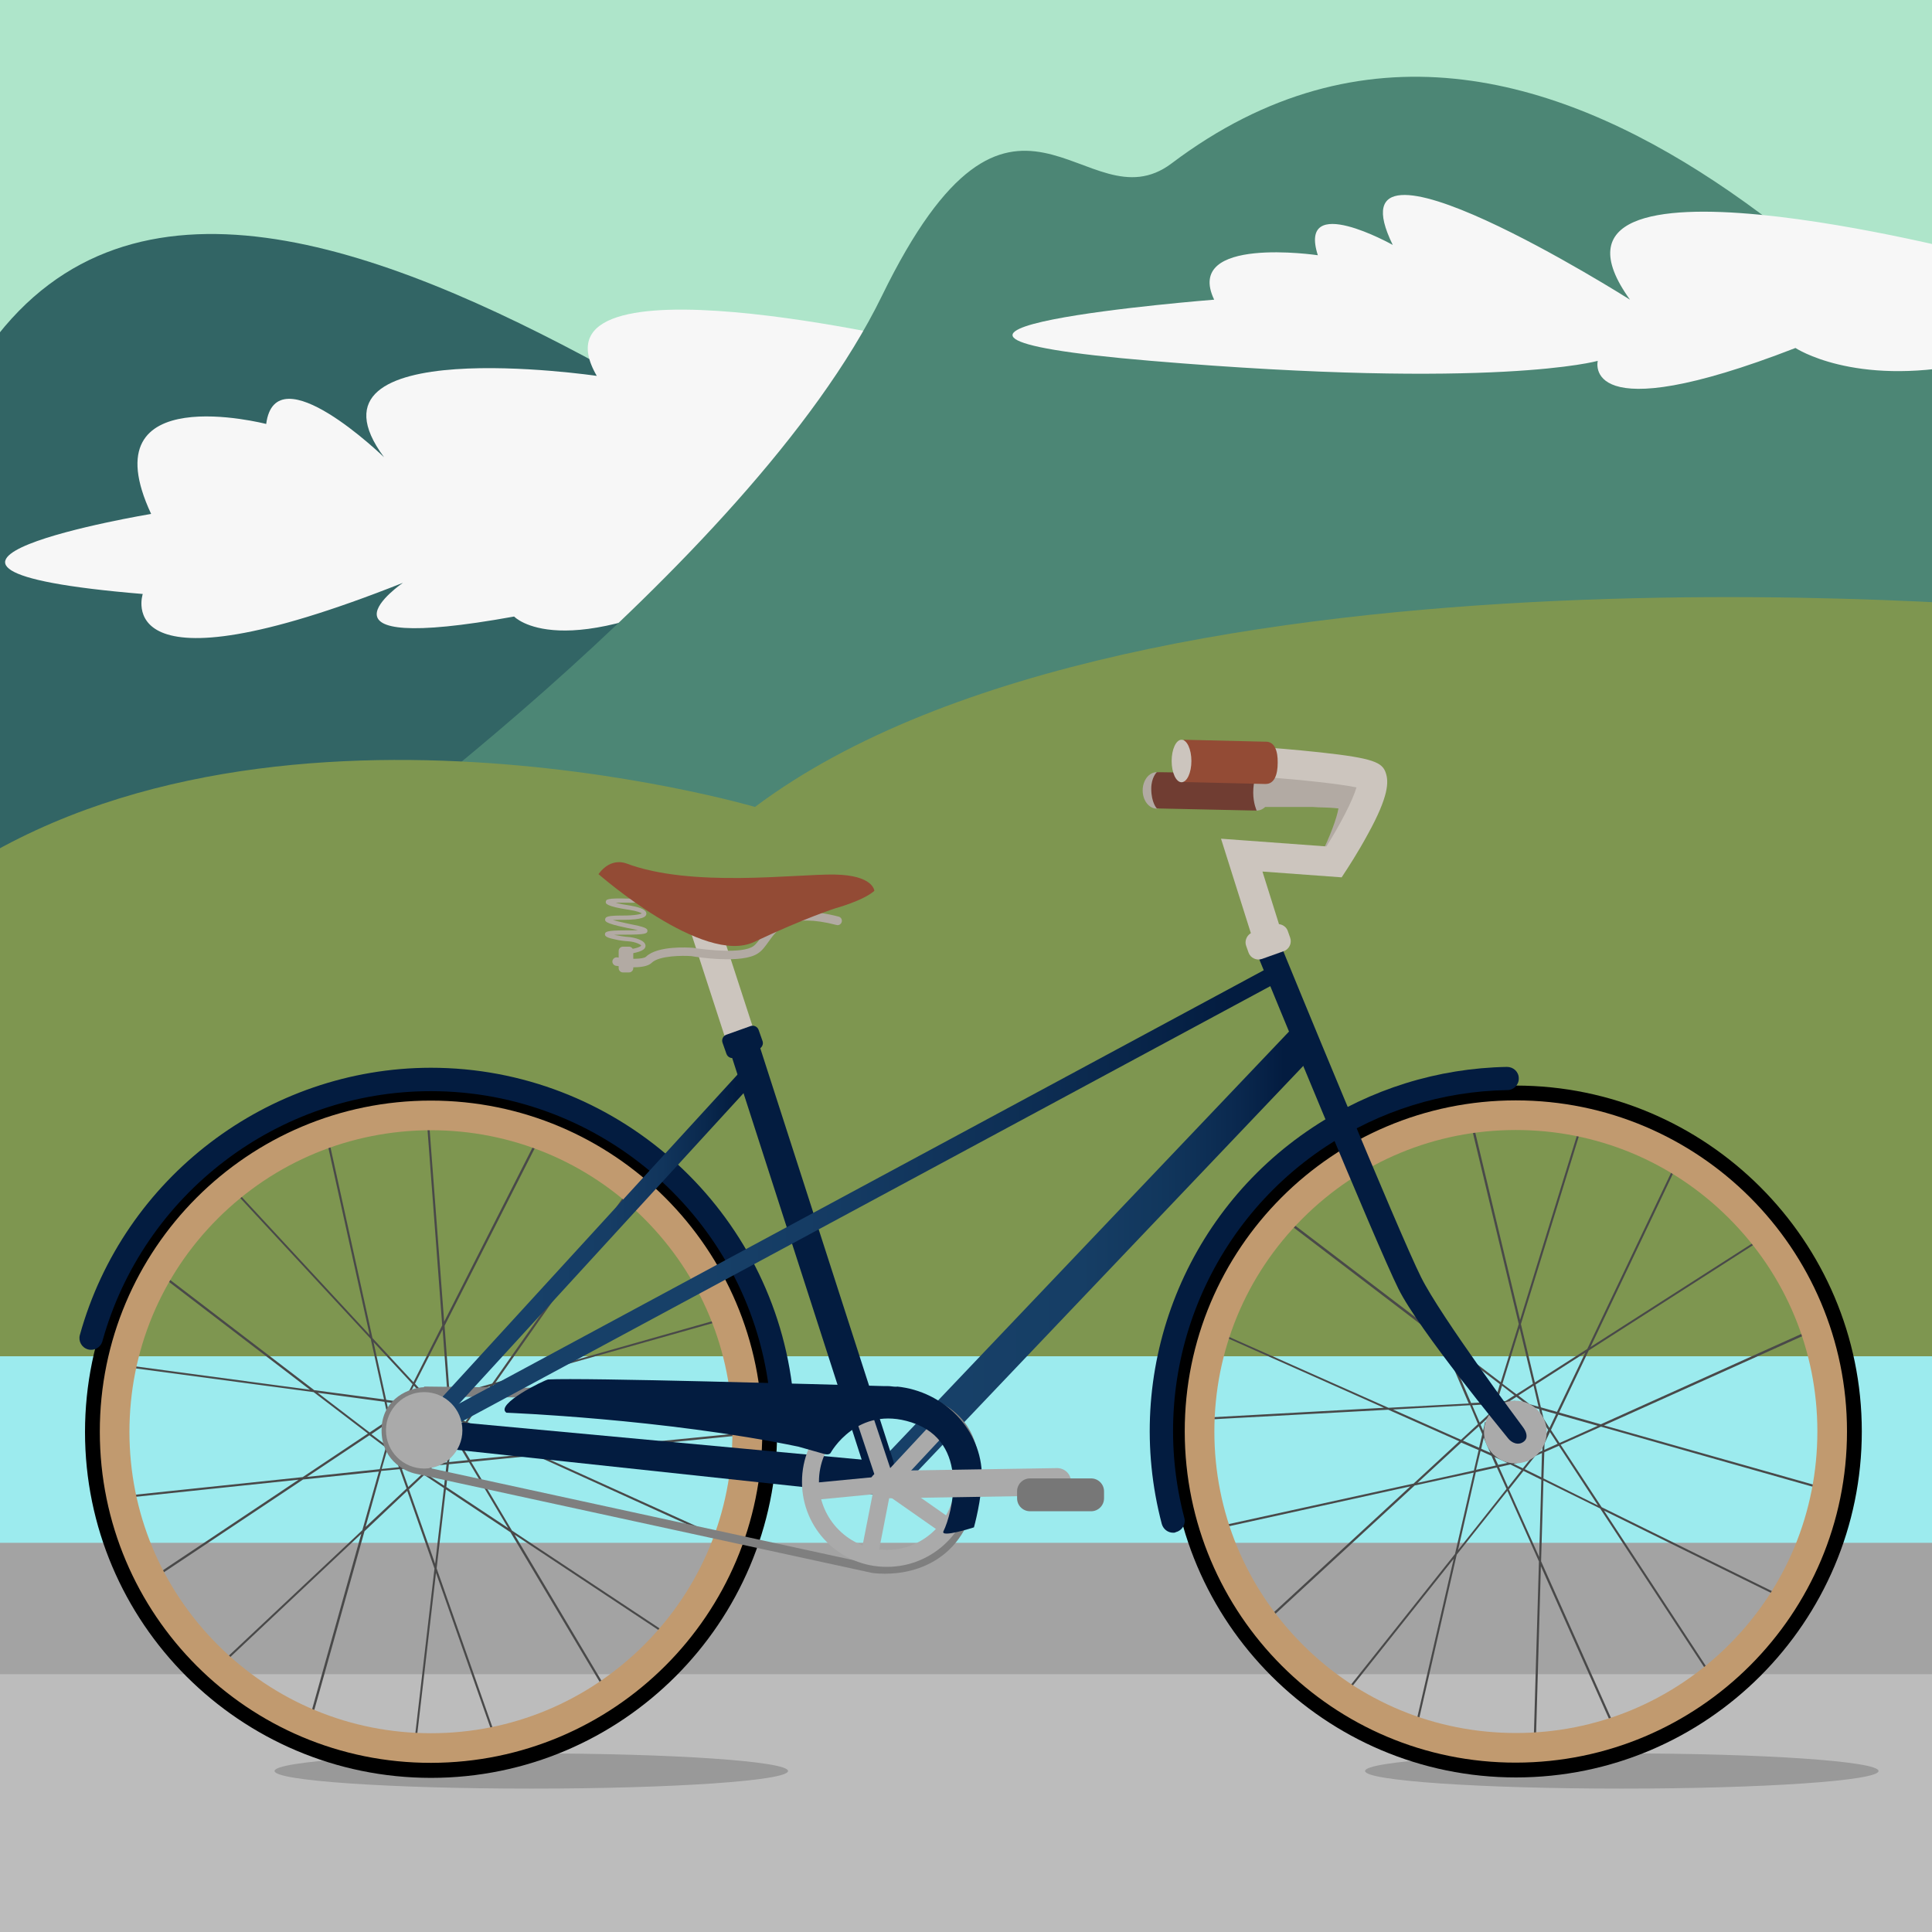
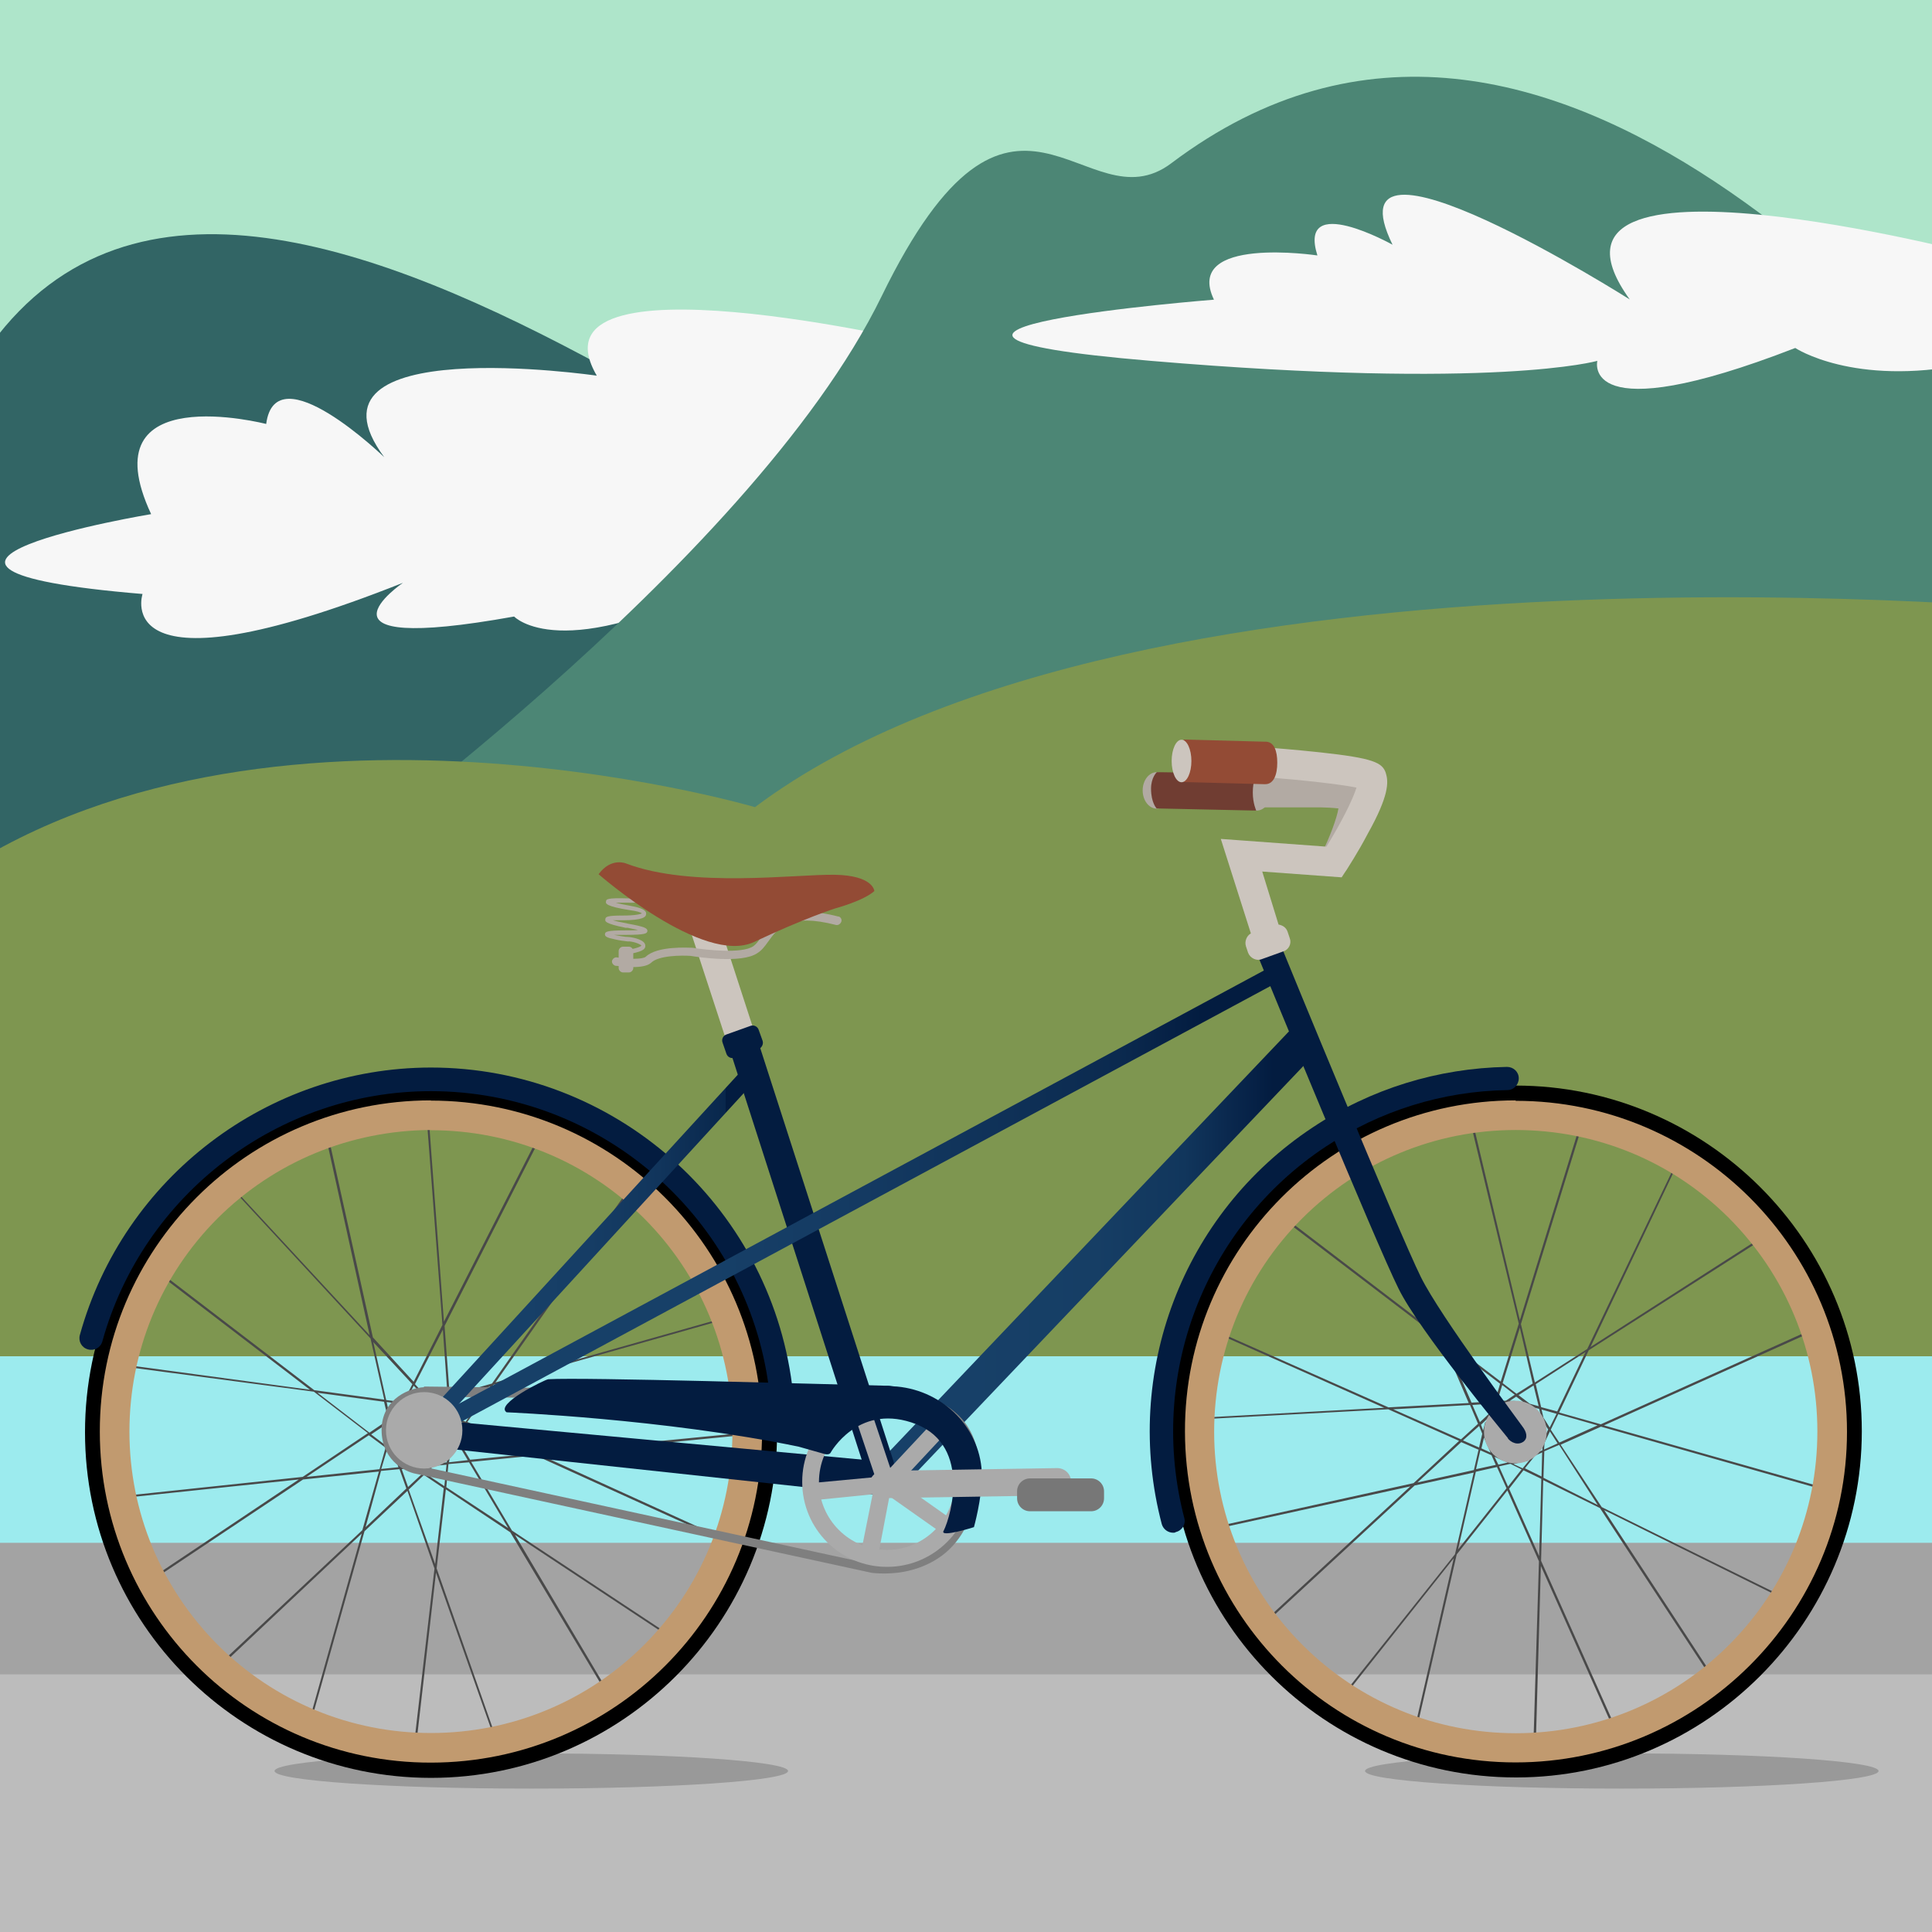
- <svg xmlns="http://www.w3.org/2000/svg" version="1.1" x="0px" y="0px" viewBox="0 0 900 900" xml:space="preserve">
-   <style type="text/css">
- 	.st0{fill:#AEE5CA;}
- 	.st1{fill:#326565;}
- 	.st2{fill:#F7F7F7;}
- 	.st3{fill:#4C8675;}
- 	.st4{fill:#7E9650;}
- 	.st5{fill:#9CEBEE;}
- 	.st6{fill:#A3A3A3;}
- 	.st7{fill:#BCBCBC;}
- 	.st8{opacity:0.41;}
- 	.st9{opacity:0.19;}
- 	.st10{fill:#494949;}
- 	.st11{fill:#AAAAAA;}
- 	.st12{fill:#B2AAA3;}
- 	.st13{fill:#703D32;}
- 	.st14{fill:#C19A6F;}
- 	.st15{fill:#031C40;}
- 	.st16{fill:url(#SVGID_1_);}
- 	.st17{fill:#CCC5BE;}
- 	.st18{fill:#934B35;}
- 	.st19{fill:#7F7F7F;}
- 	.st20{fill:url(#SVGID_2_);}
- 	.st21{fill:url(#SVGID_3_);}
- 	.st22{fill:#2E3192;}
- 	.st23{fill:#777777;}
- </style>
+ <svg xmlns="http://www.w3.org/2000/svg" viewBox="0 0 900 900">
+   <style>
+     .st0{fill:#AEE5CA;} .st1{fill:#326565;} .st2{fill:#F7F7F7;} .st3{fill:#4C8675;} .st4{fill:#7E9650;} .st5{fill:#9CEBEE;} .st6{fill:#A3A3A3;} .st7{fill:#BCBCBC;} .st8{opacity:0.41;} .st9{opacity:0.19;} .st10{fill:#494949;} .st11{fill:#AAAAAA;} .st12{fill:#B2AAA3;} .st13{fill:#703D32;} .st14{fill:#C19A6F;} .st15{fill:#031C40;} .st16{fill:url(#SVGID_1_);} .st17{fill:#CCC5BE;} .st18{fill:#934B35;} .st19{fill:#7F7F7F;} .st20{fill:url(#SVGID_2_);} .st21{fill:url(#SVGID_3_);} .st22{fill:#2E3192;} .st23{fill:#777777;}
+   </style>
  <g id="bg">
-     <rect x="-26.1" y="-33" class="st0" width="1014.3" height="430.7" />
-     <path class="st1" d="M494 275.1C410.8 290.4 77.9-47.4-26.1 199.7c-92.9 220.7 79.5 237.6 79.5 237.6L499 415.1C499 415.1 527.5 269 494 275.1z" />
-     <path class="st2" d="M432 160.3c0 0-188.4-44.6-154 14.8 0 0-142.6-20.9-99.1 37.9 0 0-50.5-49-54.9-15.5 0 0-83.2-21.5-53.6 41.9 0 0-150.4 25.1-3.9 37.3 0 0-16.6 49.5 121.2-5.2 0 0-49.8 34.1 51.8 15.7 0 0 21.9 23.5 102-18.7S440.3 201.1 432 160.3z" />
-     <path class="st3" d="M963.9 235.1c-60-55.6-240.7-292.8-418.1-159 -40.4 30.5-73.5-64.3-135 61.8S143 410.8 143 410.8l964.9 40.1C1107.9 451 1008.7 276.6 963.9 235.1z" />
-     <path class="st4" d="M963.9 284.9c0 0-432.6-43.6-612.2 91 0 0-239.8-70.4-385.8 41.3v278.5l1074 36.8L963.9 284.9z" />
-     <rect x="-53.5" y="631.8" class="st5" width="1121.5" height="211.2" />
-     <rect x="-26.1" y="718.7" class="st6" width="990" height="98.1" />
-     <rect x="-26.1" y="779.9" class="st7" width="1094" height="231.1" />
-     <path class="st2" d="M921.9 118.9c0 0-218.7-57.3-162.6 20.7 0 0-142.1-90-110.5-25.5 0 0-44.4-24.9-34.9 4.8 0 0-62.6-9.3-48.3 20.7 0 0-190.1 15-29.4 28.5 160.7 13.5 208.1 0 208.1 0s-8.4 33 92.1-6c0 0 27 18 79.5 7.5C968.4 159.1 921.9 118.9 921.9 118.9z" />
+     <path class="st0" d="M-26-33H988v430.7H-26z" />
+     <path class="st1" d="M494 275C410.8 290.5 78-47.3-26 199.8c-93 220.7 79.4 237.6 79.4 237.6L499 415s28.5-146-5-140z" />
+     <path class="st2" d="M432 160.3S243.6 115.7 278 175c0 0-142.6-20.8-99 38 0 0-50.6-49-55-15.5 0 0-83.2-21.5-53.6 42 0 0-150.4 25-4 37.2 0 0-16.5 49.5 121.3-5.2 0 0-49.8 34 51.8 15.7 0 0 22 23.5 102-18.7S440.3 201 432 160.3z" />
+     <path class="st3" d="M964 235C904 179.6 723-57.6 545.7 76c-40.4 30.6-73.5-64.2-135 62S143 410.7 143 410.7l965 40c0 .2-99.3-174.2-144-215.7z" />
+     <path class="st4" d="M964 285s-432.7-43.7-612.3 91c0 0-239.8-70.5-385.8 41.2v278.5l1074 36.8L964 285z" />
+     <path class="st5" d="M-53.5 631.8H1068V843H-53.5z" />
+     <path class="st6" d="M-26 718.7h990v98H-26z" />
+     <path class="st7" d="M-26 780h1094v231H-26z" />
+     <path class="st2" d="M922 119S703 61.5 759.2 139.5c0 0-142-90-110.5-25.5 0 0-44.4-24.8-35 5 0 0-62.5-9.4-48.2 20.6 0 0-190 15-29.4 28.5 160.7 13.6 208 0 208 0s-8.3 33 92.2-6c0 0 27 18 79.5 7.6 52.4-10.5 6-50.7 6-50.7z" />
  </g>
-   <g id="Layer_5" class="st8" />
  <g id="hanging_bike">
    <ellipse class="st9" cx="247.5" cy="825" rx="119.6" ry="8.2" />
    <ellipse class="st9" cx="755.5" cy="825" rx="119.6" ry="8.2" />
-     <path class="st10" d="M857.8 695.3l-110.6-31.3 104.9-47.2 -24.4-44.9 -86.8 55.6 44.3-93.1L738.6 516l-30.5 98.9 -24.1-100.8 -52 17.4 38.9 90.9 -78.5-59.8 -32.6 55.4 84.9 37.8 -92.7 5.1 7.2 53 97.8-21.5 -73.6 67.9 38.3 35.6 55.5-69.8 -20 87.1 58 7.6 2.6-91.2 37.3 83.6 47.1-25.6 -55-83.9 90.1 44.4L857.8 695.3zM827.3 573.2l23.4 43 -105 47.3 -19.4-5.5 13.8-28.9L827.3 573.2zM695.8 658l5 3.5 3.9 5 -0.6 0.3 -12.3-4.4 -0.9 4.1 -1.2-2.8L695.8 658zM717.9 660.3l-9.4 4.4 0 0 4.5-9.4 4 1.1L717.9 660.3zM708 667.2l0.1 0.7 -0.4-0.6L708 667.2zM709.1 667.6l3.1 2.2 -2.8-1L709.1 667.6zM707.8 661.6l-1.9-9 -2.6 0.1 3.1-2 4.9 3.7L707.8 661.6zM705.1 653.6l2 9.5 -0.7 1.4 -2.2-1.5 -5.7-7.2 3-1.9L705.1 653.6zM697.2 655.4l-0.8 0.7 0.7-2.1 2.5-0.1L697.2 655.4zM697.1 656.9l1.5 2 -2.1-1.5L697.1 656.9zM692.5 663.7l10.3 3.7 -9.6 4.6 -1.7-3.9L692.5 663.7zM692.7 673.3l1.6 3.5 -4.3-1.9 1.2-5.2L692.7 673.3zM694 673.8l10.3-4.9 -4.9 10.2 -3.8-1.7L694 673.8zM699.9 680.4l2.3 1.1 -4.3 0.9 -1.7-3.7L699.9 680.4zM701.2 680l5.3-11 2.6 3.4 1.6 7.4 -7 1.5L701.2 680zM711.9 680.4l-1.4-6.3 3.4 4.3 -4.5 5.6 -4.3-2.1L711.9 680.4zM715.2 671.9l3.3 2.3 0 1.6 -2.9 1.3 -5.6-7.2L715.2 671.9zM715.6 671l-6.3-4.5 9.3-4.4 2.6 4 -2.8 5.9L715.6 671zM719.1 660.9l-1-4.1 6.8 1.9 -3.1 6.5L719.1 660.9zM717.8 655.6l-2.5-10.6 23.2-14.9 -13.2 27.6L717.8 655.6zM716.7 655.3l-4.2-1.2 -5.2-4 7.1-4.6L716.7 655.3zM706.4 649.5l-6.5-4.9 8-25.9 6.2 25.9L706.4 649.5zM705.5 650l-4.2 2.7 -3.9 0.2 2.3-7.4L705.5 650zM696.3 653l-11 0.6 -12.1-28.2 25.5 19.4L696.3 653zM696 654l-1 3.4 -5.7 5.3 -3.5-8.1L696 654zM688.5 663.4l-7.9 7.3 -31.7-14.1 35.9-2L688.5 663.4zM688.9 664.4l1.6 3.7 -1.5 6.3 -7.5-3.3L688.9 664.4zM688.8 675.5l-2.2 9.5 -26.3 5.8 20.4-18.8L688.8 675.5zM689.7 675.9l5.1 2.3 2 4.5 -9.2 2L689.7 675.9zM697.3 683.6l4.5 10 -22.6 28.5 8.3-36.3L697.3 683.6zM698.3 683.4l5.3-1.2 5.2 2.6 -6.3 8L698.3 683.4zM709.7 685.2l8.3 4.1 -1 36 -14.1-31.5L709.7 685.2zM710.3 684.4l4.8-6.1 3.2-1.4 -0.3 11.3L710.3 684.4zM719.4 676.5l6.8-3 18.2 27.8L719 688.7 719.4 676.5zM719.4 675.4l0.1-3 0 0 2.5-5.3 3.6 5.5L719.4 675.4zM722.5 666.1l3.4-7.1 18.4 5.2 -17.8 8L722.5 666.1zM739.2 517.3l44.7 17.6 -44.5 93.5L715 644l-6.5-27.2L739.2 517.3zM633.3 532.2l49.9-16.7 24.3 101.3 -8.4 27.1 -26.6-20.3L633.3 532.2zM561.1 617.7l31.5-53.5 79 60.2 12.6 29.4 -37.4 2L561.1 617.7zM560 712.7l-6.9-50.9 93.6-5.1 33.1 14.7 -21.3 19.7L560 712.7zM621.6 794.5l-36.7-34.2 74.1-68.3 27.5-6 -8.7 37.9L621.6 794.5zM714.2 819.7l-55.8-7.4 20.2-88.1 23.6-29.7 14.7 32.9L714.2 819.7zM800.8 787.2l-45.2 24.6 -37.7-84.5 1.1-37.6 26.4 13L800.8 787.2zM746.1 702.1L727 673l18.8-8.4 110.7 31.4 -19.7 50.8L746.1 702.1z" />
-     <path class="st10" d="M353.5 667.8L344 612l-113.2 32.1 67.9-96.6 -44-26 -47.8 94.2 -7.9-104.5 -49.4 8.2 22.6 102.5 -70.4-76 -35.7 41.6 78.3 59.9 -96.3-12.9 0.5 64.3 90.5-9.5 -75.2 50.2 33.4 41.8 71-66.8 -26.4 94.2 51.1 10.9 10.1-86.9 29.3 83.4 53.7-23.2 -46.4-78 76.8 50.9 27.2-46.1 -92.2-41.8L353.5 667.8zM343.2 613.2l9.2 53.7 -102.7 10.1 -31.9-14.5 12.1-17.3L343.2 613.2zM208.2 681.2l-4.8 0.5 4.9-4.6 -4.4-4.7 5.1 2L208.2 681.2zM196.4 654.9l4.1-1.2 2.7 2.9 -5.8 8.7 0 0L196.4 654.9zM206.7 667l-7.7-0.6 5.8-8.6 4.5 2 0.5 6.6L206.7 667zM185.8 665.3l-2.5-0.2 0.2-0.7L185.8 665.3zM198 667.9l0.2-0.3 0.5 0.5L198 667.9zM199.3 667.4l3.8 0.3 -2.9 0.6L199.3 667.4zM188.7 657.5l6.6 7.1 0.1 1.6 -2.7-0.2 -8.6-3.3 1.7-3.3L188.7 657.5zM186.8 657.6l1.7-3.3 5.9 0.8 0.7 7.9 -6.3-6.8L186.8 657.6zM182.8 663.1l-0.3 0.9 -0.5-2.2 2.1-1.4L182.8 663.1zM189 666.6l5.9 2.3 -0.3 0.5 -12.8 2.5 1.3 3.8 -2.3-1.8 2.2-7.8L189 666.6zM183.1 672.7l10.7-2.1 -5.9 8.8 -3.4-2.6L183.1 672.7zM188.2 680.8l3.1 2.1 -4.4 0.5 -1.7-4.8L188.2 680.8zM189.6 680.5l6.3-9.4 1 11.2 -4.1 0.4L189.6 680.5zM198 683.2l2.6-0.3 -3.1 2.9 -3.3-2.2L198 683.2zM198.9 682.1l-1.1-12.2 4 1.5 5.1 5.5 -5.2 4.8L198.9 682.1zM201.1 669.1l5.6-1.1 4.1 0.3 0.8 1.3 -1.9 2.7L201.1 669.1zM210.7 666.3l-0.5-6 6 2.7 -4.1 5.8L210.7 666.3zM210.2 659.2l-0.6-8.1 18.8-5.3 -11.5 16.4L210.2 659.2zM209.2 658.7l-4.8-2.2 -2.9-3.2 7.1-2L209.2 658.7zM200.7 652.6l-7.4-8 12.9-25.3 2.3 31.1L200.7 652.6zM199.7 652.9l-4.4 1.2 -6.4-0.9 3.9-7.7L199.7 652.9zM187.9 653.2l-8-1.1 -5.9-26.9 18.2 19.6L187.9 653.2zM187.4 654.1l-2.3 4.6 -3.3 2.2 -1.7-7.7L187.4 654.1zM181 661.4l-8.8 5.9L148 648.8l31.1 4.2L181 661.4zM181.2 662.5l0.8 3.6 0 0 -2 7.3 -7-5.3L181.2 662.5zM179.7 674.3l-2.8 10.1L143 688l29.1-19.4L179.7 674.3zM180.5 675l3.2 2.5 2.1 6 -8 0.8L180.5 675zM186.2 684.4l3.2 9 -19.1 17.9 7.3-26.1L186.2 684.4zM187.2 684.3l5.4-0.6 4.2 2.8 -6.6 6.2L187.2 684.3zM197.6 687.1l9.2 6.1 -4.1 35.3 -12.2-34.7L197.6 687.1zM198.3 686.4l3.8-3.6 5.9-0.6 -1.1 9.9L198.3 686.4zM209.1 682.1l9.4-0.9 18.2 30.6 -28.8-19.1L209.1 682.1zM209.2 681.1l0.9-7.5 2.1-3 5.7 9.6L209.2 681.1zM212.8 669.7l4.4-6.3 30.5 13.8 -28.7 2.8L212.8 669.7zM255.2 522.9l42.1 24.9 -68 96.7 -19.8 5.6 -2.4-32.5L255.2 522.9zM150.8 520.2l47.3-7.9 7.9 105.1 -13.4 26.5 -19.1-20.6L150.8 520.2zM67.6 587.3l34.3-40 70.8 76.4 6.2 28.2 -32.5-4.3L67.6 587.3zM49.6 697.7l-0.4-62.1 96.9 12.9 25.3 19.3 -30.4 20.3L49.6 697.7zM97.4 779.9l-32.1-40.1 75.9-50.6 35.3-3.7 -7.7 27.3L97.4 779.9zM192.2 818.5L143.2 808l26.6-94.7 19.9-18.8 12.7 36.2L192.2 818.5zM284.7 792.5L233 814.9l-29.6-84.3 4.3-36.8 30.1 20L284.7 792.5zM342.3 720.2l-26.1 44.3L238.5 713l-19-32 30-3L342.3 720.2z" />
+     <path class="st10" d="M857.8 695.3L747.2 664l105-47.2-24.5-45-86.8 55.7 44.2-93-46.6-18.5-30.5 99-24-101-52 17.5 39 91-78.6-60-32.6 55.5 85 37.8-92.8 5 7.2 53 97.8-21.4-73.6 68 38.3 35.5 55.5-70-20 87.2 58 7.6 2.6-91.2 37.3 83.6 47.2-25.6-55-84 90 44.5 20.6-52.7zm-30.5-122l23.4 43-105 47.2-19.4-5.5 13.8-29 87.3-55.8zM695.8 658l5 3.5 4 5-.7.3-12.2-4.4-1 4-1-2.7 6-5.7zm22 2.3l-9.3 4.4 4.5-9.4 4 1 1 4zm-9.8 7v.6l-.3-.7h.3zm1 .3l3.2 2.2-2.8-1-.3-1.2zm-1.2-6l-2-9h-2.5l3-2 5 3.8-3.5 7.2zm-2.7-8l2 9.5-.6 1.5-2.2-1.5-5.7-7.2 3-2 3.6-.2zm-7.8 1.8l-.8.7.7-2h2.6l-2.4 1.4zm0 1.5l1.4 2-2-1.6.5-.5zm-4.7 6.7l10.3 3.7-9.6 4.6-1.7-4 1-4.3zm.2 9.6l1.6 3.5-4.3-2 1.2-5 1.5 3.5zm1.3.5l10.3-5-5 10.3-3.7-1.6-1.6-3.6zm6 6.6l2.2 1-4.3 1-1.8-3.7 3.7 1.7zm1.2-.4l5.3-11 2.6 3.4 1.7 7.4-7 1.5-2.5-1.3zm10.7.4l-1.5-6.3 3.4 4.4-4.6 5.6-4.3-2 7-1.6zm3.2-8.5l3.3 2.2v1.6l-3 1.3-5.5-7 5.2 2zm.4-1l-6.3-4.5 9.3-4.4 2.6 4-2.8 6-2.8-1zm3.5-10l-1-4.2 7 2-3.2 6.4-2.7-4.3zm-1.2-5.4l-2.5-10.6 23.2-15-13.2 27.7-7.5-2zm-1-.3l-4.3-1.2-5.2-4 7-4.5 2.4 9.8zm-10.4-5.8l-6.5-5 8-25.8 6 26-7.6 4.8zm-1 .5l-4 2.7-4 .2 2.3-7.5 5.8 4.5zm-9 3l-11 .6-12.2-28.2 25.5 19.4-2.4 8.2zm-.4 1l-1 3.4-5.7 5.3-3.5-8 10.2-.7zm-7.5 9.4l-8 7.3-31.6-14 35.8-2 3.7 8.7zm.4 1l1.5 3.7-1.5 6.4-7.5-3.3 7.4-6.6zm-.2 11l-2.2 9.6-26.3 5.8 20.4-18.8 8 3.5zm1 .5l5 2.2 2 4.5-9.2 2 2-8.8zm7.5 7.6l4.5 10-22.6 28.5 8.3-36.2 9.8-2.2zm1-.2l5.3-1.2 5.2 2.6-6.3 8-4.2-9.4zm11.4 1.8l8.3 4-1 36-14-31.4 6.7-8.6zm.6-.8l4.8-6 3.3-1.5-.3 11.2-7.7-3.8zm9-8l7-3 18 28-25.3-12.7.4-12.2zm0-1l.2-3 2.5-5.3 3.6 5.6-6.2 2.8zm3.2-9.3l3.4-7 18.3 5.2-17.8 8-4-6zm16.7-148.7L784 535l-44.6 93.4L715 644l-6.5-27.2 30.7-99.5zm-106 15l50-16.8 24.3 101.3-8.4 27-26.5-20.2-39.2-91.4zm-72 85.4l31.4-53.5 79 60.2 12.6 29.4-37.4 2-85.7-38zm-1.2 95l-7-51 93.7-5 33 14.7-21.2 19.7-98.5 21.7zm61.6 81.8L585 760.3l74-68.3 27.5-6-8.7 38-56.2 70.5zm92.6 25.2l-55.8-7.4 20.2-88 23.6-29.8 14.7 33-2.8 92.2zm86.6-32.5l-45.2 24.6-37.7-84.5 1-37.6 26.4 13 55.4 84.5zm-54.7-85L727 673l18.8-8.4L856.5 696l-19.7 50.8L746 702zM353.5 667.8L344 612l-113.2 32 68-96.5-44-26-48 94.2-7.8-104.5-49.4 8.2L172.2 622l-70.4-76L66 587.4l78.4 60-96.3-13 .6 64.3 90.5-9.5-75 50.2 33.3 41.8 71-66.8-26.4 94.2 51 11 10-87 29.4 83.4 53.7-23-46.3-78 76.8 50.8 27.2-46-92.2-42 102-10zm-10.3-54.6l9.2 53.7-102.7 10-32-14.5 12.2-17.3 113.2-32zm-135 68l-4.8.5 5-4.6-4.5-4.6 5 2-.8 6.8zM196.4 655l4-1.3 2.8 3-5.8 8.6-1-10.4zm10.3 12l-7.7-.6 5.8-8.6 4.5 2 .5 6.6-3 .6zm-21-1.7l-2.4-.2.2-.6 2.3 1zM198 668l.2-.4.5.5h-.7zm1.3-.6l3.8.3-2.8.6-1-1zm-10.6-10l6.6 7.2v1.6l-2.6-.2-8.6-3.3 1.8-3.3 3-2zm-2 .2l1.8-3.3 6 .8.6 8-6.2-6.8-2 1.4zm-4 5.5l-.2 1-.5-2.2 2-1.4-1.2 2.7zm6.3 3.6l6 2.3-.4.4-12.8 2.5 1.3 3.7-2.2-1.8 2.2-8 6 .6zm-6 6l10.8-2-6 8.8-3.3-2.6-1.4-4zm5.2 8.2l3 2-4.3.6-1.8-4.8 3 2.2zm1.4-.3l6.3-9.4 1 11.3-4.2.4-3.2-2.2zm8.4 2.7l2.6-.3-3 2.8-3.4-2.2 3.8-.4zm1-1l-1.2-12.3 4 1.4 5 5.5-5 4.7-3 .4zm2-13l5.7-1.2 4 .3 1 1.3-2 2.7-8.6-3.2zm9.7-3l-.5-6 6 2.8-4 5.8-1.5-2.5zm-.5-7l-.6-8 18.8-5.4-11.5 16.4-6.8-3zm-1-.5l-4.8-2.2-3-3.2 7.2-2 .6 7.4zm-8.5-6l-7.4-8 13-25.4 2.2 31-7.8 2.3zm-1 .2l-4.4 1-6.4-.8 3.8-7.7 7 7.4zm-11.8.2l-8-1-6-27 18.2 19.6-4.3 8.4zm-.6 1l-2.3 4.5-3.2 2.2-1.7-7.8 7.4 1zm-6.4 7.2l-8.8 6-24.2-18.6 31 4.2 2 8.4zm.2 1l.8 3.7-2 7.4-7-5.3 8.2-5.5zm-1.5 12l-2.8 10-34 3.6 29-19.4 7.7 5.7zm.8.6l3.2 2.5 2 6-8 .8 2.8-9.3zm5.7 9.4l3.2 9-19 18 7.2-26.2 8.6-.8zm1 0l5.4-.7 4.2 2.8-6.6 6.2-3-8.4zm10.4 2.7l9.2 6.2-4 35.3-12.3-34.7 7-6.7zm.7-.6l3.8-3.6 6-.6-1 10-8.7-5.8zM209 682l9.5-.8 18.2 30.6-28.8-19 1-10.7zm.2-1l1-7.4 2-3 5.7 9.6-8.8 1zm3.6-11.3l4.4-6.3 30.5 13.8L219 680l-6.2-10.3zM255.2 523l42 24.8-68 96.7-19.7 5.6-2.4-32.4 48.2-94.7zM150.8 520l47.3-8 8 105.2-13.4 26.5-19-20.7-22.8-103zm-83.2 67l34.3-40 70.7 76.5L179 652l-32.6-4.4-78.8-60.3zm-18 110.5l-.4-62 97 12.8 25.2 19.3L141 688l-91.4 9.7zM97.4 780l-32-40.2 75.8-50.6 35.3-3.7-7.7 27.3-71.4 67zm94.8 38.5l-49-10.5 26.6-94.7 20-18.8 12.6 36.2-10.2 87.8zm92.5-26L233 815l-29.6-84.4 4.3-36.8 30 20 47 78.7zm57.6-72.3l-26 44.3-77.8-51.5-19-32 30-3 92.8 42.2z" />
    <circle class="st11" cx="705.9" cy="667.1" r="14.6" />
-     <path class="st12" d="M621.5 408.1c-1.1 0-2.1-0.2-3.1-0.8 -3.4-1.7-4.8-5.9-3-9.3l0 0c4-7.9 7.4-17 8.1-21.4 -2.6-0.3-6.5-0.5-8.4-0.5 -1.6 0-2.9-0.2-4-0.2l-25.6 0c-3.8 0-6.9-3-6.9-6.8s3.1-6.9 6.9-6.9l26.5 0c0.6 0.1 2 0.1 3.4 0.1 10.3 0.2 17.2 0.7 20.3 5.5 3 4.7 2.4 11.6-2.1 23.2 -2.6 6.9-5.7 13-5.9 13.2C626.4 406.8 624 408.1 621.5 408.1z" />
+     <path class="st12" d="M621.5 408c-1 0-2 0-3-.7-3.5-1.7-5-6-3-9.3 4-8 7.3-17 8-21.4-2.6-.3-6.5-.5-8.4-.5h-29.5c-3.8 0-7-3-7-7s3.2-6.8 7-6.8h29.9c10.3.3 17.2.8 20.3 5.6 3 4.7 2.4 11.6-2 23.2-2.7 7-5.8 13-6 13.2-1.3 2.6-3.7 4-6.2 4z" />
    <ellipse class="st12" cx="538.9" cy="368.2" rx="6.6" ry="8.5" />
    <ellipse class="st12" cx="585.4" cy="369.1" rx="6.6" ry="8.5" />
-     <path class="st13" d="M585.4 360.4l-46.5-0.7c0 0-2.6 2.4-2.6 7.7 0 6.6 2.6 9.2 2.6 9.2l46.5 1c0 0-1.6-3.4-1.6-8.4C583.8 363.8 585.4 360.4 585.4 360.4z" />
-     <path d="M200.8 828.2c-88.9 0-161.2-72.3-161.2-161.1 0-88.9 72.3-161.2 161.1-161.2S361.9 578.1 362 667C362 755.8 289.7 828.2 200.8 828.2zM200.7 519.6c-81.3 0-147.4 66.2-147.3 147.4s66.2 147.4 147.4 147.3S348.2 748.2 348.2 667C348.1 585.7 282 519.6 200.7 519.6z" />
-     <path class="st14" d="M200.7 526.5c37.5 0 72.8 14.6 99.3 41.1 26.5 26.5 41.2 61.8 41.2 99.3 0 37.5-14.6 72.8-41.1 99.3s-61.8 41.2-99.3 41.2 -72.8-14.6-99.3-41.1c-26.5-26.5-41.2-61.8-41.2-99.3 0-37.5 14.6-72.8 41.1-99.3C127.9 541.2 163.2 526.6 200.7 526.5M200.7 512.7c-85.2 0-154.3 69.1-154.2 154.3 0 85.2 69.1 154.3 154.3 154.2S355.1 752.2 355.1 667 285.9 512.7 200.7 512.7L200.7 512.7z" />
-     <path class="st15" d="M363.6 651.6c-2.7 0-5-2-5.4-4.8 -10.1-79-77.8-138.5-157.5-138.5 -71.1 0-134 47.9-153 116.5 -0.8 2.9-3.8 4.6-6.7 3.8 -2.9-0.8-4.6-3.8-3.8-6.7 20.3-73.3 87.5-124.4 163.5-124.5 85.2 0 157.5 63.6 168.3 148 0.4 3-1.7 5.7-4.7 6.1C364.1 651.5 363.8 651.6 363.6 651.6z" />
-     <path d="M706.2 828c-88.9 0-161.2-72.3-161.2-161.1s72.3-161.2 161.1-161.2 161.2 72.3 161.2 161.1S795.1 828 706.2 828zM706.1 519.5c-81.3 0-147.4 66.2-147.3 147.4 0 81.3 66.2 147.4 147.4 147.3 81.3 0 147.4-66.2 147.3-147.4C853.5 585.5 787.4 519.5 706.1 519.5z" />
-     <path class="st14" d="M706.1 526.4c37.5 0 72.8 14.6 99.3 41.1 26.5 26.5 41.2 61.8 41.2 99.3 0 37.5-14.6 72.8-41.1 99.3s-61.8 41.2-99.3 41.2c-37.5 0-72.8-14.6-99.3-41.1s-41.2-61.8-41.2-99.3c0-37.5 14.6-72.8 41.1-99.3S668.6 526.4 706.1 526.4M706.1 512.6c-85.2 0-154.3 69.1-154.2 154.3S621 821.2 706.2 821.1 860.4 752 860.4 666.8 791.3 512.6 706.1 512.6L706.1 512.6z" />
-     <path class="st15" d="M546.5 714c-2.4 0-4.6-1.6-5.3-4.1 -18.5-70.3 9.7-144.6 70.3-184.7 27-17.9 58.3-27.6 90.5-28.2 3 0 5.5 2.3 5.5 5.3 0.1 3-2.3 5.5-5.3 5.5 -30.2 0.5-59.5 9.6-84.7 26.4 -56.7 37.6-83.1 107.1-65.8 172.9 0.8 2.9-1 5.9-3.9 6.6C547.4 714 546.9 714 546.5 714z" />
-     <path class="st15" d="M702.5 670c-1.6-2.1-41.5-50.3-51.1-69.7 -10.4-20.9-62.3-147.3-64.5-152.7 -1.2-3 0.2-6.5 3.2-7.7 3-1.2 6.5 0.2 7.7 3.2 0.5 1.3 53.9 131.4 64.2 151.9 9.1 18.3 46.9 69.1 47.3 69.6 2 2.6 2.6 5.3 0.6 6.9C707.3 673.6 704.1 672.1 702.5 670z" />
-     <polygon class="st15" points="412.2 696.8 208.2 674.9 209 662.1 413.9 681.1 " />
-     <linearGradient id="SVGID_1_" gradientUnits="userSpaceOnUse" x1="460.452" y1="594.864" x2="667.118" y2="594.864" gradientTransform="matrix(1 -3.193761e-04 3.193761e-04 1 -53.3213 -8.2614)">
-       <stop offset="0.173" stop-color="#174068" />
-       <stop offset="0.466" stop-color="#163E65" />
-       <stop offset="0.659" stop-color="#11365C" />
-       <stop offset="0.823" stop-color="#0A284E" />
-       <stop offset="0.923" stop-color="#031C40" />
+     <path class="st13" d="M585.4 360.4l-46.5-.7s-2.7 2.4-2.7 7.7c0 6.6 2.6 9.2 2.6 9.2l46.4 1s-1.6-3.4-1.6-8.4c0-5.4 1.6-8.8 1.6-8.8z" />
+     <path d="M200.8 828.2c-89 0-161.2-72.3-161.2-161 0-89 72.3-161.3 161-161.3S362 578 362 667c0 88.8-72.3 161.2-161.2 161.2zm0-308.6c-81.4 0-147.5 66.2-147.4 147.4s66.2 147.4 147.4 147.3 147.4-66 147.4-147.3c0-81.3-66.2-147.4-147.5-147.4z" />
+     <path class="st14" d="M200.7 526.5c37.5 0 72.8 14.6 99.3 41 26.5 26.6 41.2 62 41.2 99.4 0 37.4-14.6 72.7-41 99.2s-62 41.2-99.4 41.2-72.8-14.6-99.3-41c-26.5-26.6-41.2-62-41.2-99.4 0-37.5 14.6-72.8 41-99.3 26.6-26.5 62-41 99.4-41.2m0-13.8c-85.2 0-154.3 69-154.2 154.3 0 85.2 69 154.3 154.3 154.2S355 752.2 355 667s-69-154.3-154.3-154.3z" />
+     <path class="st15" d="M363.6 651.6c-2.7 0-5-2-5.4-4.8-10-79-77.8-138.5-157.5-138.5-71 0-134 48-153 116.5-.8 3-3.8 4.6-6.7 3.8-3-.8-4.6-3.8-3.8-6.7 20.3-73.4 87.5-124.5 163.5-124.6 85.2 0 157.5 63.6 168.3 148 .4 3-1.7 5.7-4.7 6l-.7.2z" />
+     <path d="M706.2 828c-89 0-161.2-72.3-161.2-161s72.3-161.3 161-161.3 161.3 72.3 161.3 161S795 828 706.3 828zm0-308.5c-81.4 0-147.5 66.2-147.4 147.4 0 81.2 66.2 147.3 147.4 147.2 81.3 0 147.4-66.2 147.3-147.4 0-81.3-66-147.3-147.4-147.3z" />
+     <path class="st14" d="M706 526.4c37.6 0 73 14.6 99.4 41 26.5 26.6 41.2 62 41.2 99.4 0 37.5-14.6 72.8-41 99.3s-62 41.3-99.4 41.3c-37.5 0-72.8-14.6-99.3-41s-41.3-62-41.3-99.4c0-37.6 14.6-73 41-99.4s62-41.2 99.4-41.2m0-13.8c-85 0-154.2 69-154 154.3S621 821 706 821 860.4 752 860.4 667s-69-154.2-154.3-154.2z" />
+     <path class="st15" d="M546.5 714c-2.4 0-4.6-1.6-5.3-4-18.5-70.4 9.7-144.7 70.3-184.8 27-18 58.3-27.6 90.5-28.2 3 0 5.5 2.3 5.5 5.3s-2.3 5.5-5.3 5.5c-30.2.5-59.5 9.6-84.7 26.4-56.7 37.6-83 107-65.8 173 .8 2.8-1 5.8-4 6.5-.3.3-.8.3-1.2.3z" />
+     <path class="st15" d="M702.5 670c-1.6-2-41.5-50.3-51-69.7-10.5-21-62.4-147.3-64.6-152.7-1.3-3 0-6.5 3-7.7 3-1.3 6.6 0 7.8 3 .5 1.4 54 131.5 64.2 152 9 18.3 47 69 47.3 69.6 2 2.6 2.6 5.3.6 7-2.7 2-6 .5-7.5-1.6zM412.2 696.8l-204-22 .8-12.7 205 19z" />
+     <linearGradient id="SVGID_1_" gradientUnits="userSpaceOnUse" x1="460.5" y1="594.9" x2="667.1" y2="594.9" gradientTransform="translate(-53.32 -8.26)">
+       <stop offset=".2" stop-color="#174068" />
+       <stop offset=".5" stop-color="#163E65" />
+       <stop offset=".7" stop-color="#11365C" />
+       <stop offset=".8" stop-color="#0A284E" />
+       <stop offset=".9" stop-color="#031C40" />
    </linearGradient>
-     <polygon class="st16" points="418.8 694.4 407.4 683.5 602.5 478.4 614 489.3 " />
-     <path class="st15" d="M409.5 689.4c-2.9 0-5.6-1.9-6.6-4.8l-64-198.5c-1.2-3.6 0.8-7.5 4.5-8.7 3.6-1.2 7.5 0.8 8.7 4.5l64 198.5c1.2 3.6-0.8 7.5-4.5 8.7C410.9 689.3 410.2 689.4 409.5 689.4z" />
-     <rect x="300.1" y="444" transform="matrix(0.3093 0.951 -0.951 0.3093 659.8552 -6.5924)" class="st17" width="68.8" height="13.8" />
-     <path class="st12" d="M292.8 438.5c3.1 0.2 5.7 1.5 5.9 2 0 0-0.5 1.1-6.3 1.9 -0.5 0.1-0.9 0.6-0.8 1.1 0.1 0.5 0.5 0.9 1 0.9 0 0 0.1 0 0.1 0 5.6-0.8 8.1-2 8-3.9 -0.1-2.6-5.4-3.8-7.7-4 -2-0.1-4.8-0.6-6.9-1 1.2-0.1 2.9-0.1 5.3-0.1 9.6 0 10.1-0.6 10.2-1.7 0.1-1.3-1.2-1.9-8.9-3.4l-0.9-0.2c-2.8-0.6-4.9-1.1-6.3-1.5 1-0.1 2.4-0.1 4.5-0.1 9.7 0 11-1.5 11.1-2.8 0.2-2.4-5.1-3.4-7.3-3.8 -2.8-0.4-5.3-0.9-7.1-1.4 1.3 0 3.1 0 5.6 0 5.4 0.2 7.6-0.4 7.9-1.9 0.1-0.7 0.5-2.7-10.2-6.6 -0.5-0.2-1.1 0.1-1.3 0.6 -0.2 0.5 0.1 1.1 0.6 1.3 4.1 1.5 7.9 3.3 8.7 4.3 -0.5 0.2-1.9 0.5-5.7 0.4 -9.5-0.3-10 0.4-10.1 1.5 -0.1 0.7-0.2 2.1 11.3 3.8 3.2 0.5 4.9 1.2 5.5 1.6 -0.6 0.3-2.7 1-9 1 -6.8 0-7.9 0.5-8.1 1.7 -0.1 0.9-0.2 1.9 9.5 3.9l0.9 0.2c1.2 0.2 3.2 0.6 4.9 1 -1.3 0.1-3.1 0.1-5.7 0.1 -9.2 0-9.6 0.7-9.7 1.8 0 0.9 0.7 1.6 4.7 2.4C288.4 438.1 291.1 438.4 292.8 438.5z" />
-     <path class="st12" d="M390.7 427c-24.7-6.4-31.2 2.7-35.9 9.3 -1.4 1.9-2.5 3.5-3.9 4.5 -5.2 3.6-22.1 1.7-28.2 0.7l-0.2 0c-1.6-0.1-16.2-1.1-21.6 4.2 -1.3 1.2-7.9 1.2-13.3 0.3 -1.1-0.2-2.1 0.6-2.3 1.6 -0.2 1.1 0.6 2.1 1.6 2.3 1.5 0.2 4.9 0.7 8.3 0.7 3.4 0 6.8-0.5 8.4-2.1 3.5-3.4 14.5-3.4 18.5-3.1 2.8 0.5 23.7 3.7 31-1.3 2-1.3 3.4-3.3 4.9-5.4 4.5-6.3 9.7-13.5 31.7-7.8 1.1 0.3 2.1-0.4 2.4-1.4C392.4 428.4 391.8 427.3 390.7 427z" />
-     <path class="st18" d="M278.8 407.2c0 0 48.8 42.8 72.5 31.6 23.7-11.2 37.9-15.7 37.9-15.7s12.9-3.5 18.1-8.1c0 0-0.3-7.3-18.5-7.6 -18.1-0.3-66.6 6.3-97.1-5.2C291.8 402.3 284.8 399 278.8 407.2z" />
-     <path class="st12" d="M293 453l-2.8 0c-1.1 0-2-0.9-2-2l0-8c0-1.1 0.9-2 2-2l2.8 0c1.1 0 2 0.9 2 2l0 8C295 452.1 294.1 453 293 453z" />
-     <path class="st19" d="M412.2 733.1c-3.8 0-6.3-0.4-6.5-0.5L194 686.6c-6-1.1-17.1-7.2-16.2-21.9 0.9-13.6 13.2-18.2 19.7-18.5l0.1-0.3h0.1l221.8 2.6c0.7 0 18.1 0.5 28.7 12.7 6.4 7.4 8.9 17.5 7.5 29.9 -1.8 15.2-7.4 26.5-16.8 33.6C429.5 731.8 418.9 733.1 412.2 733.1zM197.7 650.5c-1.1 0.1-15 1.3-15.9 14.5 -1 14.9 12.4 17.5 12.9 17.7l0.1 0 211.6 46c0.1 0 16.9 2.8 30-7.1 8.5-6.4 13.6-16.8 15.2-30.8 1.3-11.3-0.9-20.2-6.5-26.7 -9.5-10.9-25.6-11.2-25.8-11.2L197.7 650.5z" />
-     <linearGradient id="SVGID_2_" gradientUnits="userSpaceOnUse" x1="249.927" y1="589.117" x2="407.173" y2="589.117" gradientTransform="matrix(1 -3.193761e-04 3.193761e-04 1 -53.3213 -8.2614)">
-       <stop offset="0.321" stop-color="#174068" />
-       <stop offset="0.548" stop-color="#163D65" />
-       <stop offset="0.71" stop-color="#11355C" />
-       <stop offset="0.851" stop-color="#09274C" />
-       <stop offset="0.929" stop-color="#031C40" />
+     <path class="st16" d="M418.8 694.4l-11.4-11 195-205 11.6 11z" />
+     <path class="st15" d="M409.5 689.4c-3 0-5.6-2-6.6-4.8L339 486c-1.3-3.5.7-7.4 4.4-8.6 3.6-1.2 7.5.8 8.7 4.5l64 198.4c1.3 3.6-.7 7.5-4.4 8.7-.7.3-1.4.4-2 .4z" />
+     <path class="st17" d="M330.4 416l21.3 65.6-13 4.2-21.4-65.4z" />
+     <path class="st12" d="M292.8 438.5c3 .2 5.7 1.5 6 2 0 0-.6 1-6.4 2-.5 0-1 .5-.8 1 0 .5.5 1 1 1 5.7-1 8.2-2 8-4 0-2.6-5.3-3.8-7.6-4-2 0-4.8-.6-7-1h5.4c9.6 0 10-.7 10.2-1.8 0-1.3-1.2-2-9-3.4l-.8-.2c-2.8-.5-5-1-6.3-1.4h4.5c9.7 0 11-1.6 11-3 .3-2.3-5-3.3-7.2-3.7-2.8-.5-5.3-1-7-1.5h5.5c5.4.2 7.6-.4 8-2 0-.6.4-2.6-10.3-6.5-.5-.2-1 0-1.3.6-.2.5 0 1 .6 1.3 4 1.4 8 3.2 8.7 4.2-.5.2-2 .5-5.7.4-9.5-.3-10 .4-10 1.5-.2.8-.3 2.2 11.2 4 3.2.4 5 1 5.5 1.5-.6.3-2.7 1-9 1-6.8 0-8 .5-8 1.7-.2 1-.3 2 9.4 4h1l4.8 1c-1.3.2-3 .2-5.7.2-9.2 0-9.6.7-9.7 1.8 0 1 .7 1.6 4.7 2.4 2 .5 4.6.8 6.3 1z" />
+     <path class="st12" d="M390.7 427c-24.7-6.4-31.2 2.7-36 9.3-1.3 2-2.4 3.5-3.8 4.5-5.3 3.6-22.2 1.7-28.3.7h-.2c-1.6 0-16.2-1-21.6 4.2-1.4 1.2-8 1.2-13.4.3-1-.2-2 .6-2.3 1.6-.2 1 .6 2 1.6 2.3 1.4 0 4.8.6 8.2.6 3.4 0 6.8-.5 8.4-2 3.5-3.5 14.5-3.5 18.5-3.2 3 .5 23.8 3.7 31-1.3 2-1.2 3.5-3.2 5-5.3 4.5-6.3 9.7-13.5 31.7-7.8 1 .2 2-.5 2.4-1.5.4-1-.2-2.2-1.3-2.5z" />
+     <path class="st18" d="M278.8 407.2s48.8 42.8 72.5 31.6c23.7-11.2 38-15.7 38-15.7s12.8-3.4 18-8c0 0-.3-7.3-18.5-7.6-18-.3-66.6 6.3-97-5.2 0 0-7-3.2-13 5z" />
+     <path class="st12" d="M293 453h-2.8c-1 0-2-1-2-2v-8c0-1 1-2 2-2h2.8c1 0 2 1 2 2v8c0 1-1 2-2 2z" />
+     <path class="st19" d="M412.2 733c-3.8 0-6.3-.3-6.5-.4l-211.7-46c-6-1-17-7.2-16.2-22 1-13.5 13.2-18 19.7-18.4v-.3h.2l221.8 2.5c.7 0 18 .5 28.7 12.7 6.4 7.4 9 17.5 7.5 30-1.8 15-7.4 26.4-16.8 33.5-9.5 7-20 8.4-26.8 8.4zm-214.5-82.5c-1 0-15 1.3-16 14.5-1 15 12.5 17.5 13 17.7l211.7 46s17 2.8 30-7c8.5-6.5 13.6-17 15.2-31 1.3-11.2-1-20-6.5-26.6-9.4-10.8-25.5-11-25.7-11l-221.6-2.5z" />
+     <linearGradient id="SVGID_2_" gradientUnits="userSpaceOnUse" x1="249.9" y1="589.1" x2="407.2" y2="589.1" gradientTransform="translate(-53.32 -8.26)">
+       <stop offset=".3" stop-color="#174068" />
+       <stop offset=".5" stop-color="#163D65" />
+       <stop offset=".7" stop-color="#11355C" />
+       <stop offset=".9" stop-color="#09274C" />
+       <stop offset=".9" stop-color="#031C40" />
    </linearGradient>
-     <path class="st20" d="M200.8 666.3c-1 0-1.9-0.3-2.7-1 -1.6-1.5-1.7-4-0.2-5.6l149.3-163.1c1.5-1.6 4-1.7 5.6-0.2 1.6 1.5 1.7 4 0.2 5.6L203.7 665C202.9 665.8 201.8 666.3 200.8 666.3z" />
-     <linearGradient id="SVGID_3_" gradientUnits="userSpaceOnUse" x1="258.167" y1="565.369" x2="652.563" y2="565.369" gradientTransform="matrix(1 -3.193761e-04 3.193761e-04 1 -53.3213 -8.2614)">
+     <path class="st20" d="M200.8 666.3c-1 0-2-.3-2.7-1-1.5-1.5-1.6-4 0-5.6l149.2-163c1.5-1.7 4-1.8 5.6-.3 1.6 1.5 1.7 4 .2 5.6L203.7 665c-.8.8-2 1.3-3 1.3z" />
+     <linearGradient id="SVGID_3_" gradientUnits="userSpaceOnUse" x1="258.2" y1="565.4" x2="652.6" y2="565.4" gradientTransform="translate(-53.32 -8.26)">
      <stop offset="0" stop-color="#174068" />
-       <stop offset="0.254" stop-color="#174068" />
-       <stop offset="0.295" stop-color="#174068" />
-       <stop offset="0.489" stop-color="#143A62" />
-       <stop offset="0.759" stop-color="#0B2A4F" />
-       <stop offset="0.934" stop-color="#031C40" />
+       <stop offset=".3" stop-color="#174068" />
+       <stop offset=".3" stop-color="#174068" />
+       <stop offset=".5" stop-color="#143A62" />
+       <stop offset=".8" stop-color="#0B2A4F" />
+       <stop offset=".9" stop-color="#031C40" />
    </linearGradient>
-     <path class="st21" d="M209 665c-1.4 0-2.8-0.8-3.5-2.1 -1-1.9-0.3-4.3 1.6-5.4l386.4-208.1c1.9-1 4.3-0.3 5.4 1.6 1 1.9 0.3 4.3-1.6 5.4L210.9 664.5C210.3 664.8 209.7 665 209 665z" />
-     <path class="st11" d="M413.1 658.7c17.5 0 31.7 14.2 31.7 31.6 0 17.5-14.2 31.7-31.6 31.7 -17.5 0-31.7-14.2-31.7-31.6C381.4 672.9 395.6 658.7 413.1 658.7M413.1 650.8c-21.8 0-39.6 17.7-39.5 39.6 0 21.8 17.7 39.6 39.6 39.5 21.8 0 39.6-17.7 39.5-39.6C452.6 668.5 434.9 650.8 413.1 650.8L413.1 650.8z" />
-     <polygon class="st11" points="411.4 699 397.5 657.3 405 654.8 414.7 683.9 436.2 660.8 442 666.2 " />
-     <polygon class="st11" points="408.9 725.1 401.1 723.6 406.5 696.1 380.7 698.6 379.9 690.7 416.3 687.2 " />
-     <rect x="410" y="697.1" transform="matrix(0.8192 0.5735 -0.5735 0.8192 479.2296 -118.0496)" class="st11" width="33.6" height="7.9" />
-     <path class="st15" d="M439.5 713.3c4-8 12.9-41.7-14.9-50.7 -25.3-8.2-37.6 14.1-37.6 14.1s-0.5 1.3-3.1 0.6c-2.6-0.7-12-3.4-12-3.4 0 0 0 0 0 0 -62.8-13-136-15.8-136-15.8 -5.6-3.9 18-15.4 19.5-15.5 16.3-0.9 127.8 2.3 156.4 3.1 0.7 0 1.1 0 1.8 0 1.5 0 2.2 0.3 4.2 0.3 0 0 0-0.1 0-0.1 22 2.2 39.6 20.2 39.6 41.9 0 10.5-3.7 23.7-3.7 23.7S437.9 716.6 439.5 713.3z" />
+     <path class="st21" d="M209 665c-1.4 0-2.8-.8-3.5-2-1-2-.3-4.4 1.6-5.5l386.5-208c2-1 4.3-.4 5.4 1.5 1 2 .2 4.3-1.7 5.4L211 664.4c-.7.4-1.3.6-2 .6z" />
+     <path class="st11" d="M413 658.7c17.6 0 31.8 14.2 31.8 31.6 0 17.5-14.2 31.7-31.6 31.7-17.5 0-31.7-14.2-31.7-31.6 0-17.5 14-31.7 31.6-31.7m0-8c-21.7 0-39.5 17.8-39.4 39.7 0 21.8 17.7 39.6 39.6 39.5 21.8 0 39.6-17.8 39.5-39.7 0-21.8-17.8-39.5-39.6-39.5z" />
+     <path class="st11" d="M411.4 699l-14-41.7 7.6-2.5 9.7 29 21.5-23 5.8 5.4z" />
+     <path class="st11" d="M409 725l-8-1.4 5.5-27.5-25.8 2.6-.8-8 36.3-3.4z" />
+     <path class="st11" d="M415.3 688l27.5 19.4-4.5 6.5-27.5-19.4z" />
+     <path class="st15" d="M439.5 713.3c4-8 13-41.7-15-50.7-25.2-8.2-37.5 14-37.5 14s-.5 1.4-3 .7l-12-3.4c-63-13-136-16-136-16-5.7-3.8 18-15.3 19.4-15.4 16.3-1 127.8 2.3 156.4 3h1.8c1.5 0 2.2.4 4.2.4 22 2 39.6 20 39.6 41.8 0 10.5-3.7 23.7-3.7 23.7s-15.8 5-14.2 1.8z" />
    <circle class="st11" cx="197.6" cy="666.3" r="17.8" />
-     <path class="st11" d="M411.4 698c-3.5 0-6.4-2.8-6.4-6.3 -0.1-3.5 2.8-6.4 6.3-6.5l81.1-1.3c0 0 0.1 0 0.1 0 3.5 0 6.4 2.8 6.4 6.3 0.1 3.5-2.8 6.4-6.3 6.5l-81.1 1.3C411.5 698 411.5 698 411.4 698z" />
-     <path class="st23" d="M508.3 704l-28.5 0c-3.3 0-6-2.7-6-6l0-3.3c0-3.3 2.7-6 6-6l28.5 0c3.3 0 6 2.7 6 6l0 3.3C514.3 701.3 511.6 704 508.3 704z" />
-     <path class="st17" d="M645.6 360.2c-1.6-5.1-5.8-7-30.4-9.7 -11.9-1.3-23.9-2.2-24-2.2 -3.8-0.3-7.1 2.6-7.4 6.4s2.6 7.1 6.4 7.4c15.7 1.1 34 3.1 41.7 4.7 -1.6 5.6-7.2 16.7-14 27.5l-49.1-3.6 13.9 44c-2 1.2-3 3.7-2.2 5.9l1.1 3.1c0.9 2.6 3.8 3.9 6.3 3l10.1-3.6c2.6-0.9 3.9-3.8 3-6.3l-1.1-3.1c-0.6-1.8-2.3-3-4.1-3.2l-7.7-24.5 36.9 2.7 2.2-3.4c0.2-0.3 5.3-8 10.1-16.9C647 370.8 646.9 364.2 645.6 360.2z" />
-     <path class="st15" d="M353.4 488.7l-11.2 4c-1.6 0.6-3.3-0.3-3.8-1.8l-1.8-5.1c-0.6-1.6 0.3-3.3 1.8-3.8l11.2-4c1.6-0.6 3.3 0.3 3.8 1.8l1.8 5.1C355.8 486.4 354.9 488.2 353.4 488.7z" />
-     <path class="st18" d="M589.7 345.5c-0.2 0 0.2 0-0.8 0v0l-37.4-0.9 0.1 19.7 37.3 0.9v0c1 0 0.5 0 0.7 0 4.1 0 5.6-4.4 5.6-9.9C595.3 349.9 593.8 345.5 589.7 345.5z" />
+     <path class="st11" d="M411.4 698c-3.5 0-6.4-2.8-6.4-6.3s2.8-6.4 6.3-6.5l81-1.3h.2c3.5 0 6.4 2.7 6.4 6.2s-3 6.4-6.4 6.5l-81 1.3h-.2z" />
+     <path class="st23" d="M508.3 704h-28.5c-3.3 0-6-2.7-6-6v-3.3c0-3.3 2.7-6 6-6h28.5c3.3 0 6 2.7 6 6v3.3c0 3.3-2.7 6-6 6z" />
+     <path class="st17" d="M645.6 360.2c-1.6-5-5.8-7-30.4-9.7-12-1.3-24-2.2-24-2.2-3.8-.3-7 2.6-7.4 6.4s2.6 7 6.4 7.4c15.7 1.2 34 3.2 41.7 4.8-1.7 5.6-7.3 16.7-14 27.5l-49.2-3.6 14 44c-2 1.2-3 3.7-2.3 6l1 3c1 2.6 4 4 6.4 3l10-3.6c2.6-.8 4-3.7 3-6.2l-1-3c-.7-2-2.4-3-4.2-3.3L588 406l37 2.7 2.2-3.4c.2-.3 5.3-8 10-17 9.8-17.5 9.7-24 8.4-28z" />
+     <path class="st15" d="M353.4 488.7l-11.2 4c-1.6.6-3.3-.3-3.8-1.8l-1.8-5.2c-.6-1.6.3-3.3 1.8-3.8l11.2-4c1.6-.6 3.3.3 3.8 1.8l1.8 5c.6 1.6-.3 3.4-1.8 4z" />
+     <path class="st18" d="M589.7 345.5h-.8l-37.5-1v19.8l37.4 1h.6c4 0 5.6-4.5 5.6-10 0-5.4-1.4-9.8-5.5-9.8z" />
    <ellipse class="st17" cx="550.4" cy="354.5" rx="4.6" ry="9.9" />
  </g>
</svg>
